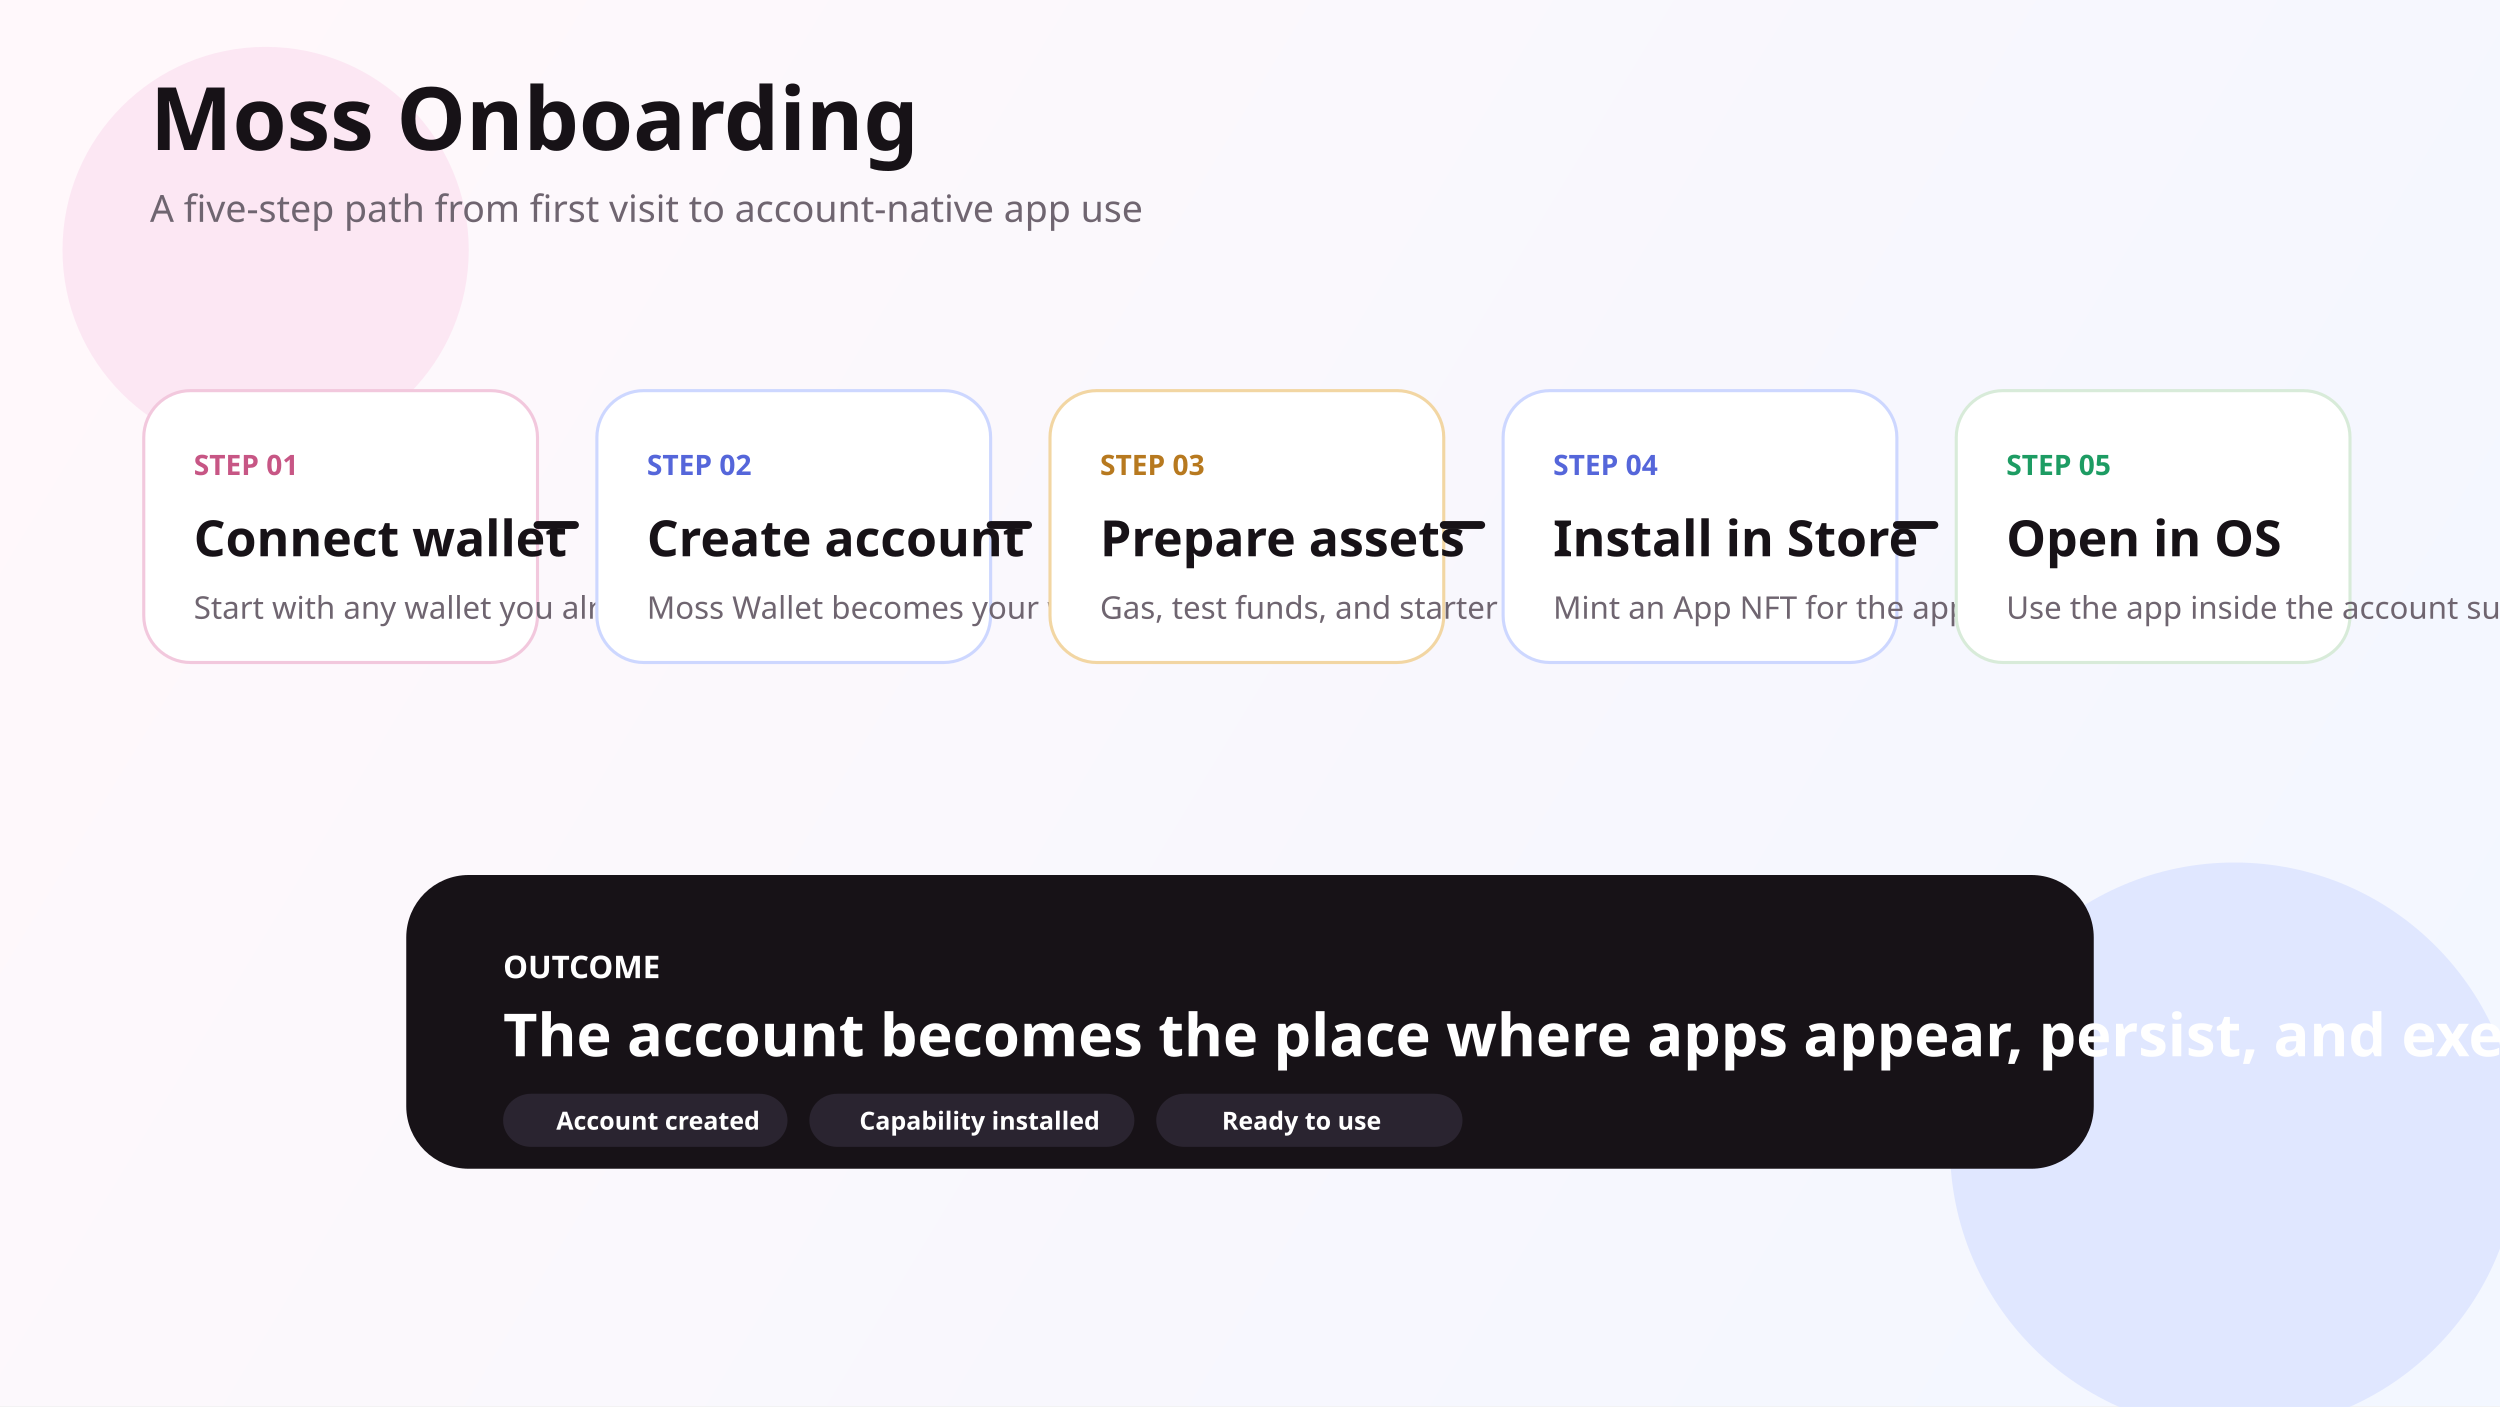
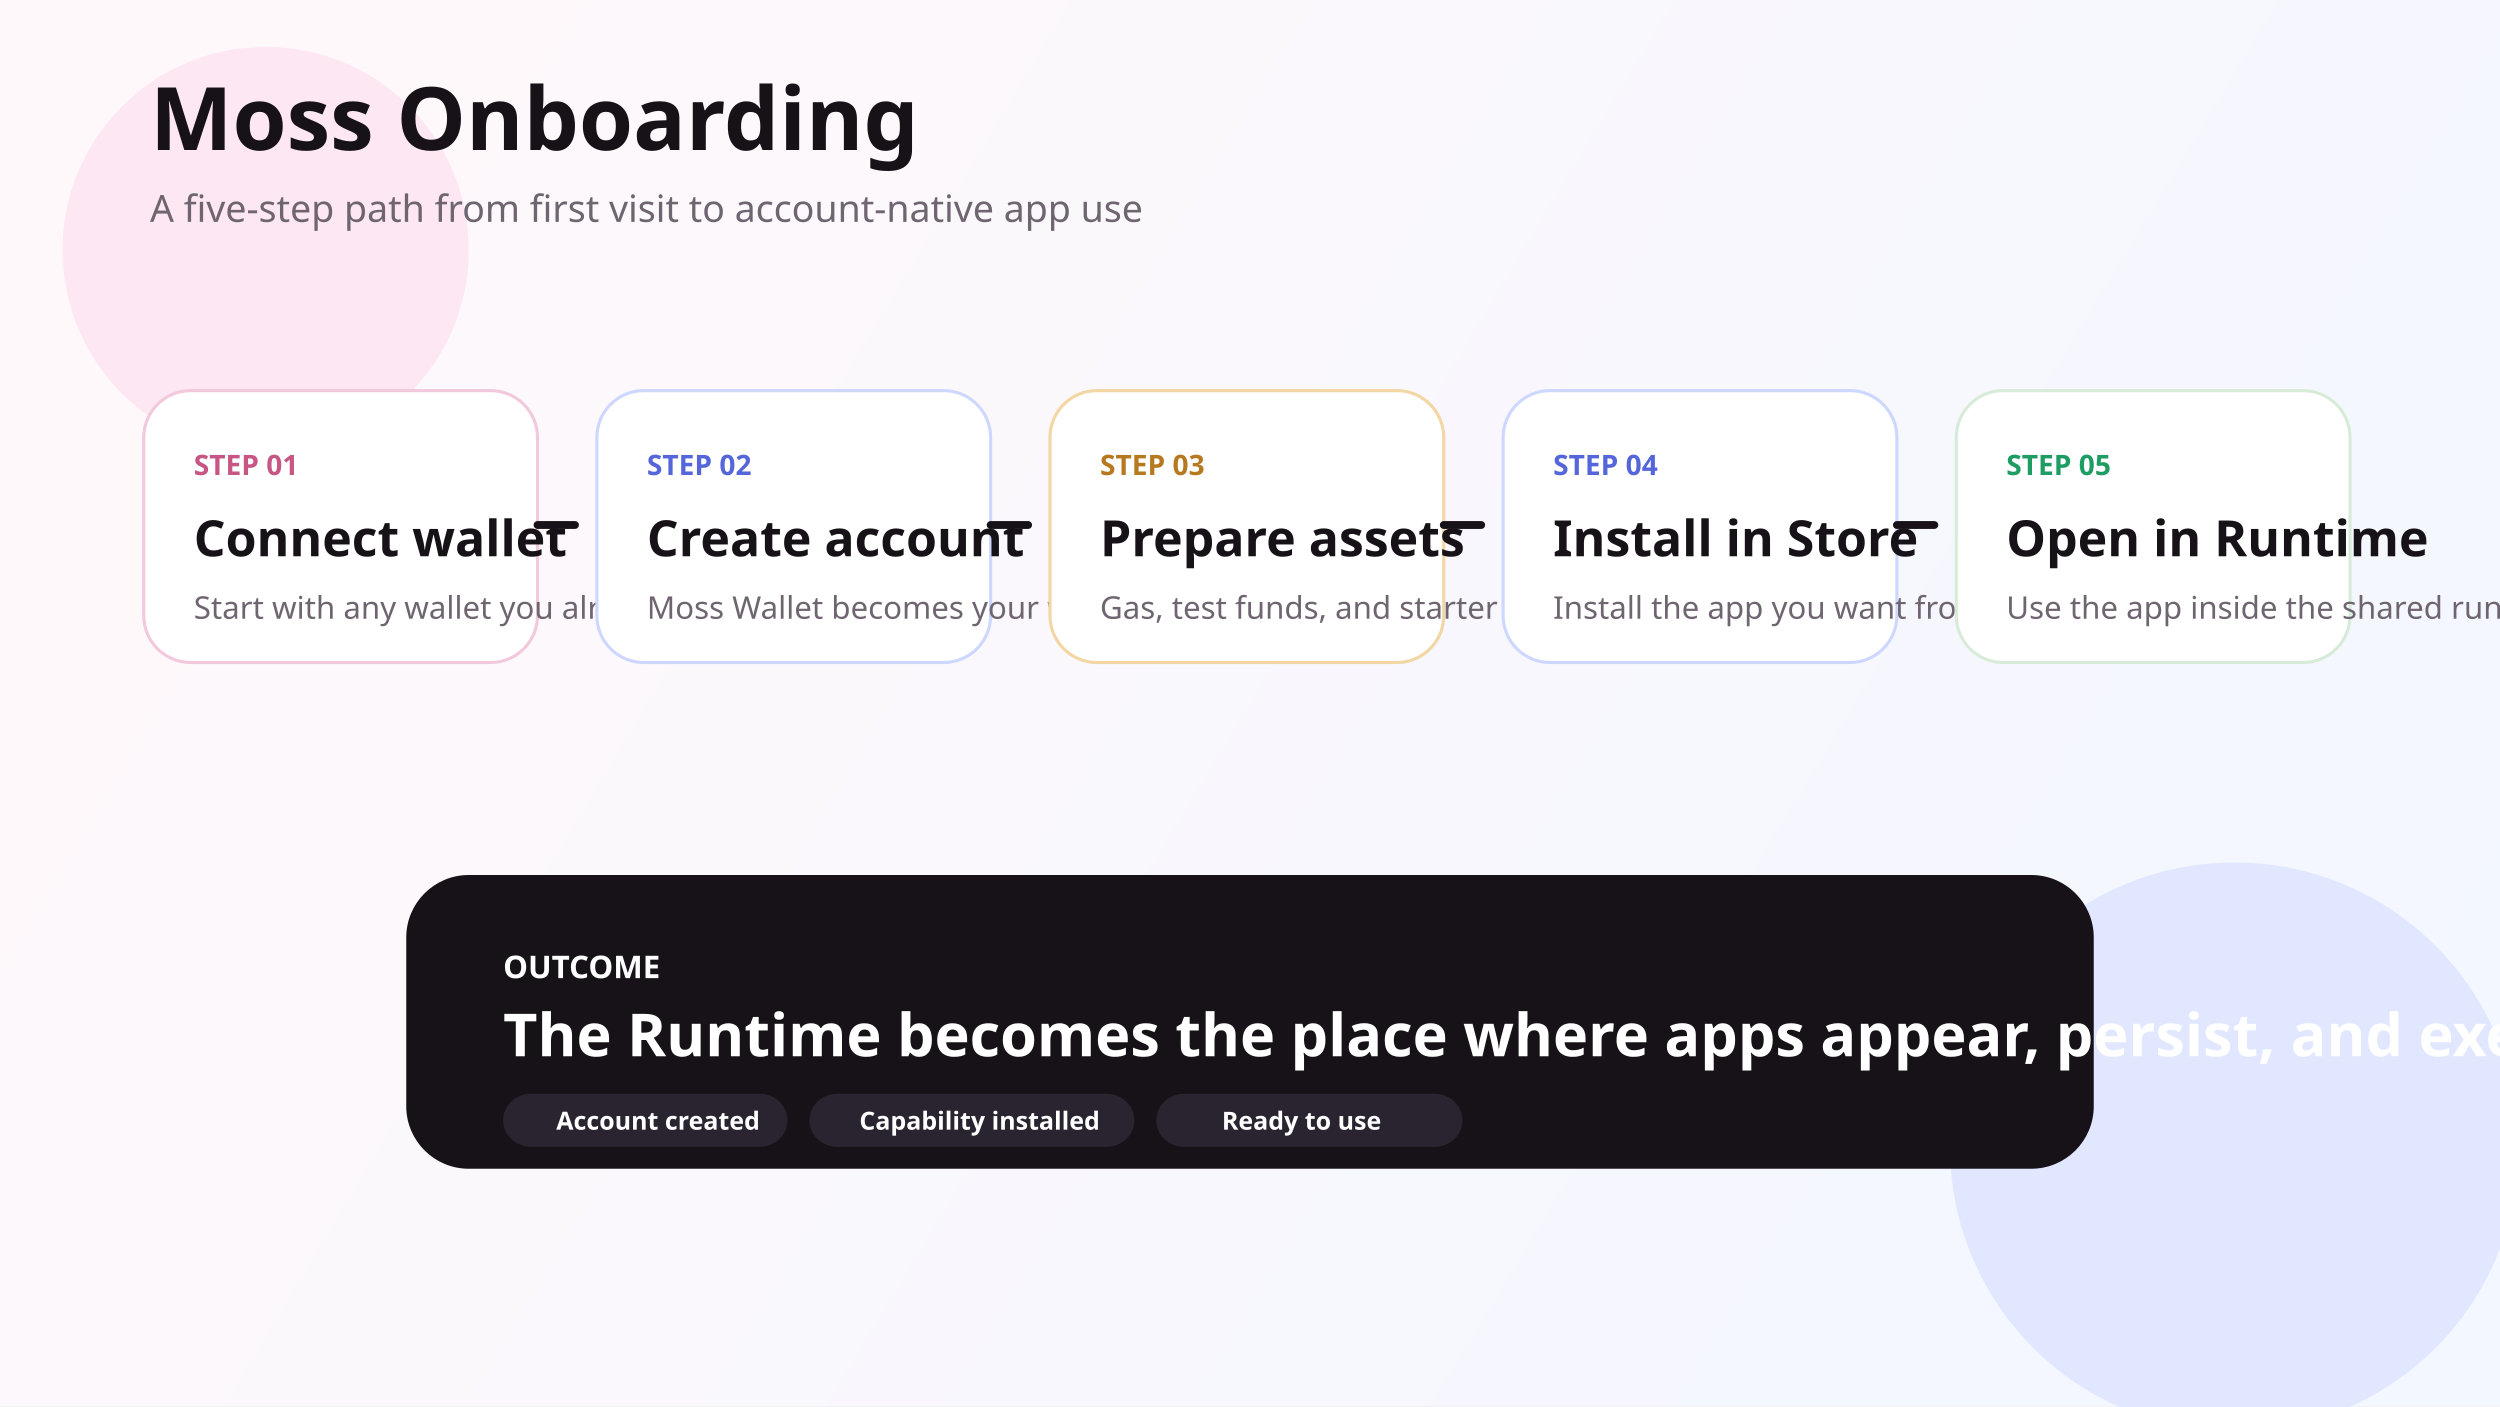
<svg xmlns="http://www.w3.org/2000/svg" width="1600" height="900" viewBox="0 0 1600 900" fill="none">
  <defs>
    <linearGradient id="bg" x1="120" y1="40" x2="1480" y2="860" gradientUnits="userSpaceOnUse">
      <stop stop-color="#FFF8FB" />
      <stop offset="1" stop-color="#F3F7FF" />
    </linearGradient>
  </defs>
  <rect width="1600" height="900" fill="url(#bg)" />
  <circle cx="170" cy="160" r="130" fill="#FCE7F3" />
  <circle cx="1430" cy="734" r="182" fill="#E0E7FF" />
  <text x="96" y="96" fill="#171217" font-family="Space Grotesk, sans-serif" font-size="56" font-weight="700">Moss Onboarding</text>
  <text x="96" y="142" fill="#6F6570" font-family="Space Grotesk, sans-serif" font-size="24">A five-step path from first visit to account-native app use</text>
  <g font-family="Space Grotesk, sans-serif">
    <rect x="92" y="250" rx="30" width="252" height="174" fill="#FFFFFF" stroke="#F2C8DD" stroke-width="2" />
    <text x="124" y="304" fill="#C75685" font-size="18" font-weight="700">STEP 01</text>
    <text x="124" y="356" fill="#171217" font-size="32" font-weight="700">Connect wallet</text>
    <text x="124" y="396" fill="#6F6570" font-size="20">Start with any wallet you already use</text>
    <rect x="382" y="250" rx="30" width="252" height="174" fill="#FFFFFF" stroke="#CDD7FF" stroke-width="2" />
    <text x="414" y="304" fill="#5566DA" font-size="18" font-weight="700">STEP 02</text>
    <text x="414" y="356" fill="#171217" font-size="32" font-weight="700">Create account</text>
    <text x="414" y="396" fill="#6F6570" font-size="20">Moss Wallet becomes your workspace</text>
    <rect x="672" y="250" rx="30" width="252" height="174" fill="#FFFFFF" stroke="#F2D6A3" stroke-width="2" />
    <text x="704" y="304" fill="#B7791F" font-size="18" font-weight="700">STEP 03</text>
    <text x="704" y="356" fill="#171217" font-size="32" font-weight="700">Prepare assets</text>
    <text x="704" y="396" fill="#6F6570" font-size="20">Gas, test funds, and starter NFTs</text>
    <rect x="962" y="250" rx="30" width="252" height="174" fill="#FFFFFF" stroke="#CDD7FF" stroke-width="2" />
    <text x="994" y="304" fill="#5566DA" font-size="18" font-weight="700">STEP 04</text>
    <text x="994" y="356" fill="#171217" font-size="32" font-weight="700">Install in Store</text>
-     <text x="994" y="396" fill="#6F6570" font-size="20">Mint an App NFT for the app you want</text>
+     <text x="994" y="396" fill="#6F6570" font-size="20">Install the app you want from Store</text>
    <rect x="1252" y="250" rx="30" width="252" height="174" fill="#FFFFFF" stroke="#D8EBD9" stroke-width="2" />
    <text x="1284" y="304" fill="#1D9C63" font-size="18" font-weight="700">STEP 05</text>
-     <text x="1284" y="356" fill="#171217" font-size="32" font-weight="700">Open in OS</text>
-     <text x="1284" y="396" fill="#6F6570" font-size="20">Use the app inside the account surface</text>
+     <text x="1284" y="356" fill="#171217" font-size="32" font-weight="700">Open in Runtime</text>
+     <text x="1284" y="396" fill="#6F6570" font-size="20">Use the app inside the shared runtime</text>
  </g>
  <path d="M344 336H368" stroke="#171217" stroke-width="5" stroke-linecap="round" />
  <path d="M634 336H658" stroke="#171217" stroke-width="5" stroke-linecap="round" />
  <path d="M924 336H948" stroke="#171217" stroke-width="5" stroke-linecap="round" />
  <path d="M1214 336H1238" stroke="#171217" stroke-width="5" stroke-linecap="round" />
  <rect x="260" y="560" rx="40" width="1080" height="188" fill="#171217" />
  <text x="322" y="626" fill="#FFFFFF" font-family="Space Grotesk, sans-serif" font-size="20" font-weight="700">OUTCOME</text>
-   <text x="322" y="676" fill="#FFFFFF" font-family="Space Grotesk, sans-serif" font-size="38" font-weight="700">The account becomes the place where apps appear, persist, and execute</text>
+   <text x="322" y="676" fill="#FFFFFF" font-family="Space Grotesk, sans-serif" font-size="38" font-weight="700">The Runtime becomes the place where apps appear, persist, and execute</text>
  <rect x="322" y="700" rx="18" width="182" height="34" fill="#2A2430" />
  <rect x="518" y="700" rx="18" width="208" height="34" fill="#2A2430" />
  <rect x="740" y="700" rx="18" width="196" height="34" fill="#2A2430" />
  <text x="356" y="723" fill="#FFFFFF" font-family="Space Grotesk, sans-serif" font-size="16" font-weight="700">Account created</text>
  <text x="550" y="723" fill="#FFFFFF" font-family="Space Grotesk, sans-serif" font-size="16" font-weight="700">Capability installed</text>
  <text x="782" y="723" fill="#FFFFFF" font-family="Space Grotesk, sans-serif" font-size="16" font-weight="700">Ready to use</text>
</svg>
